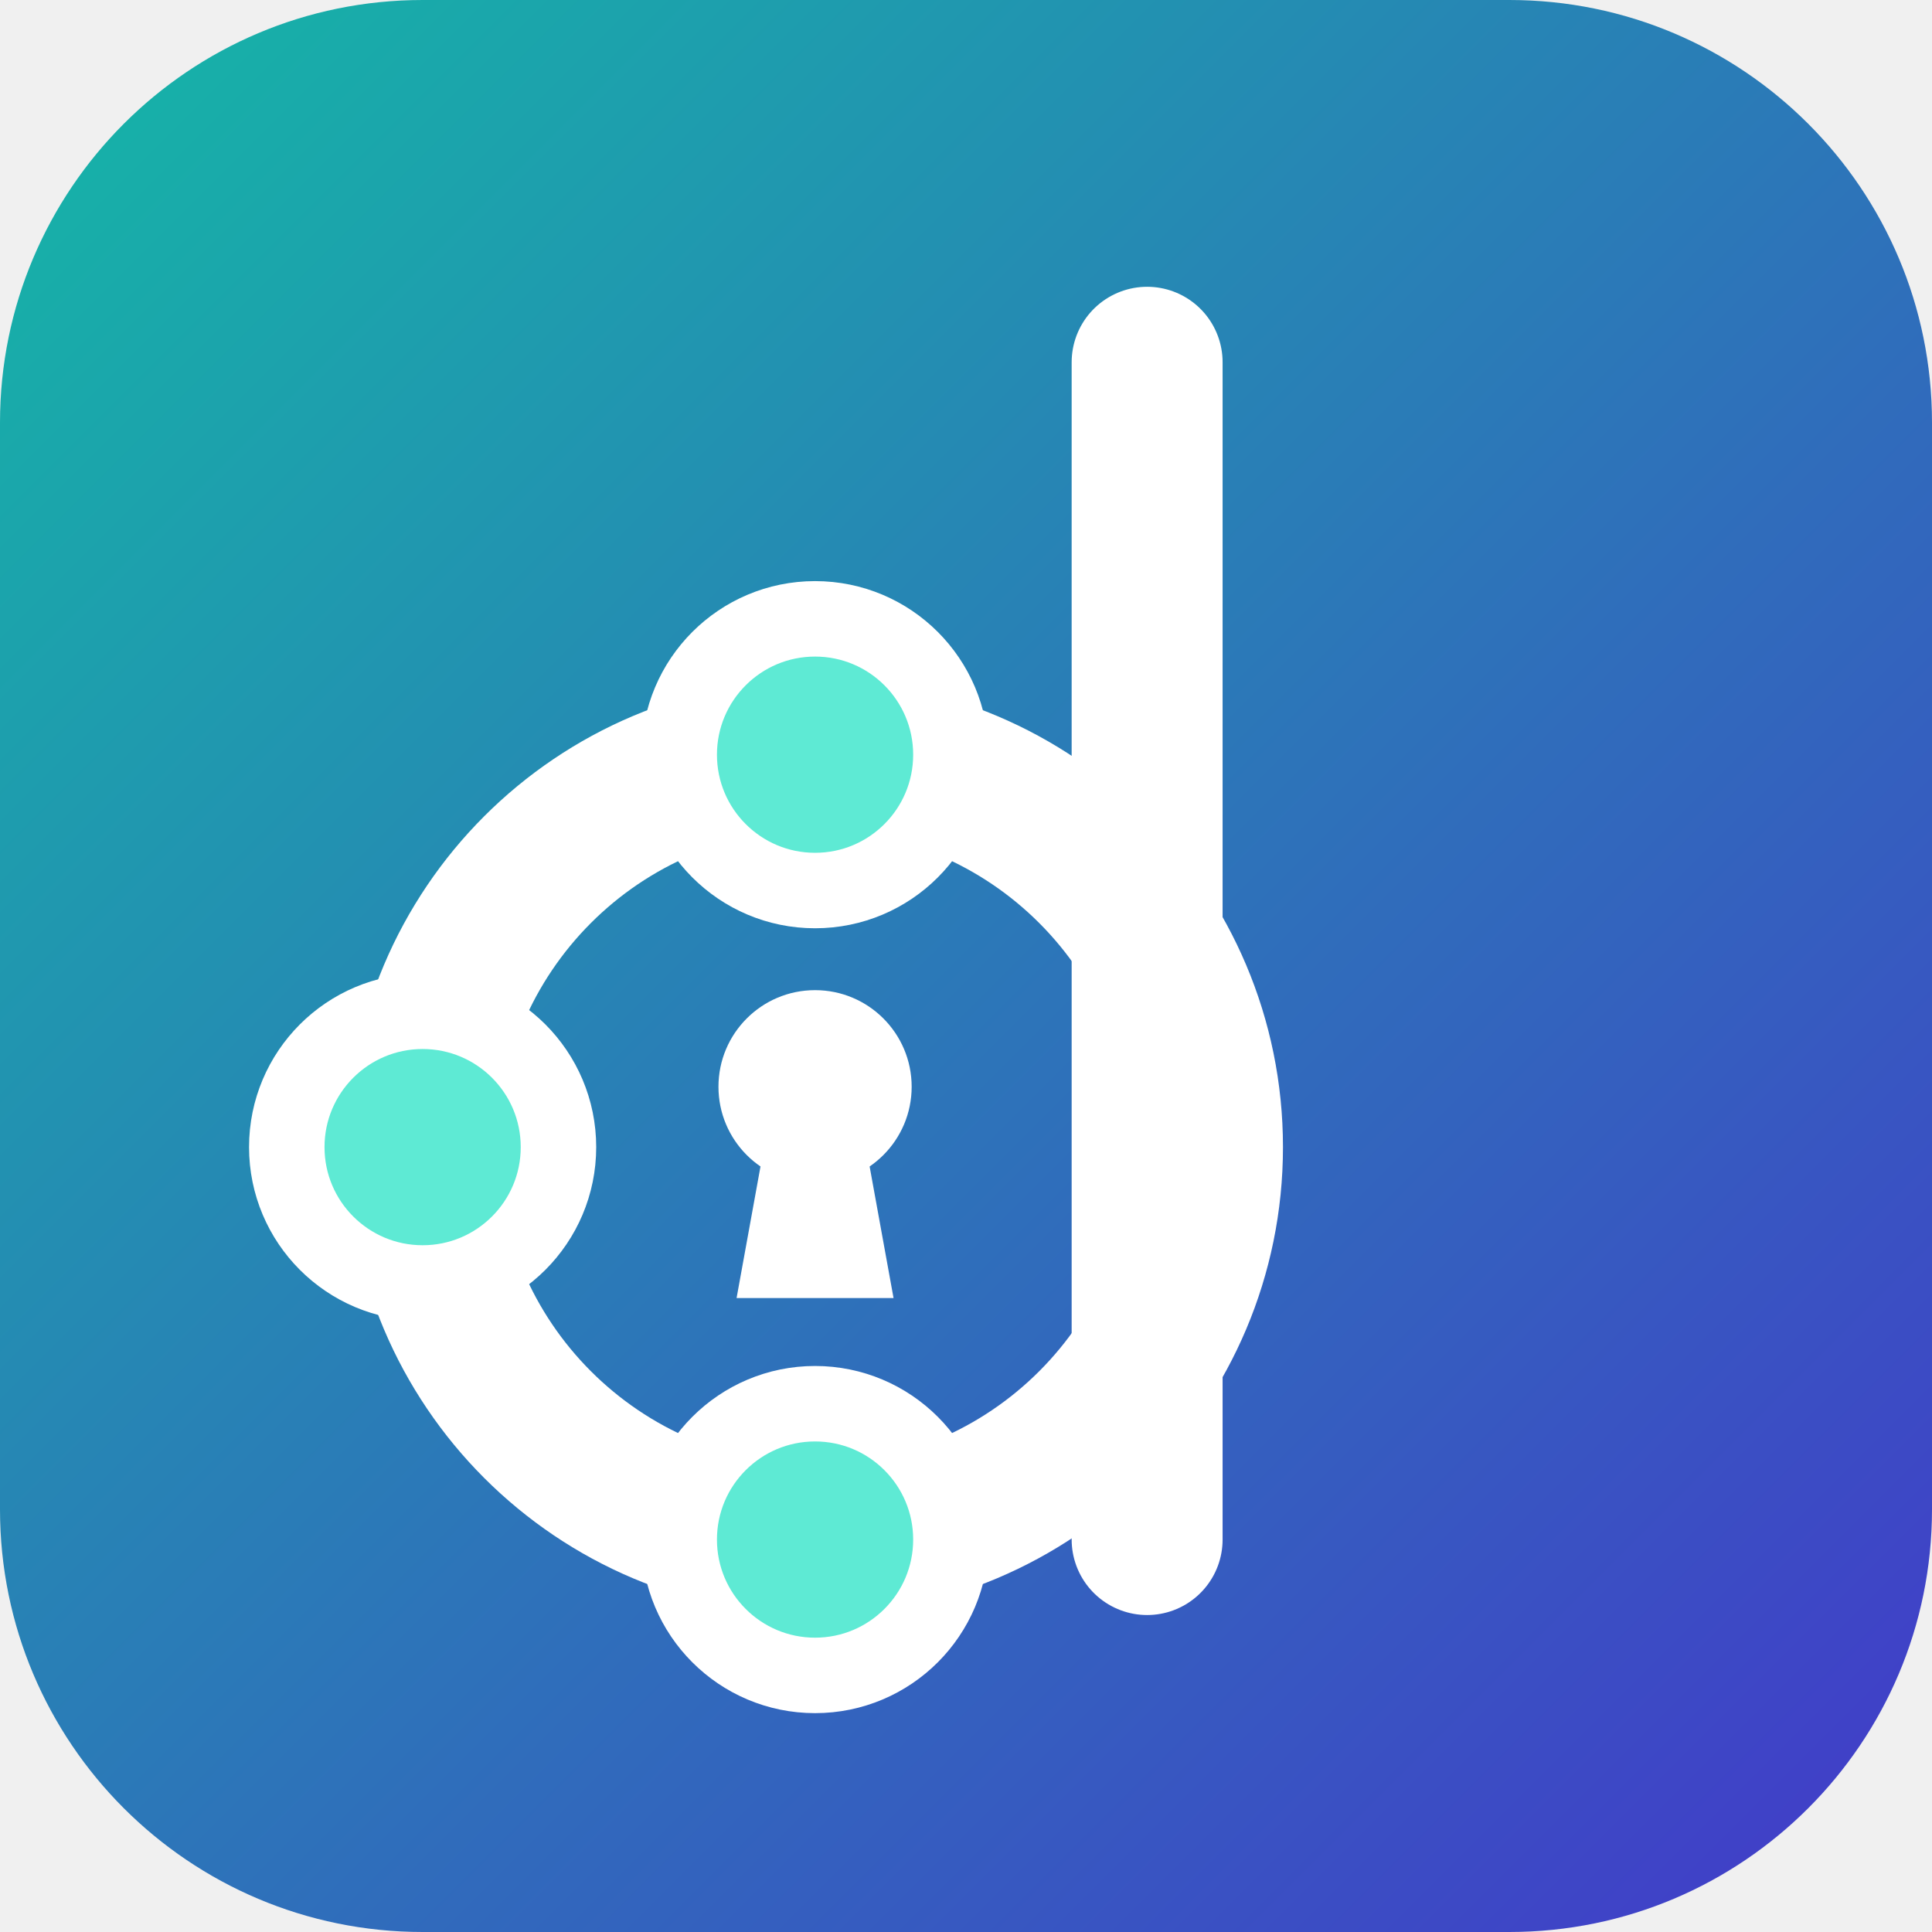
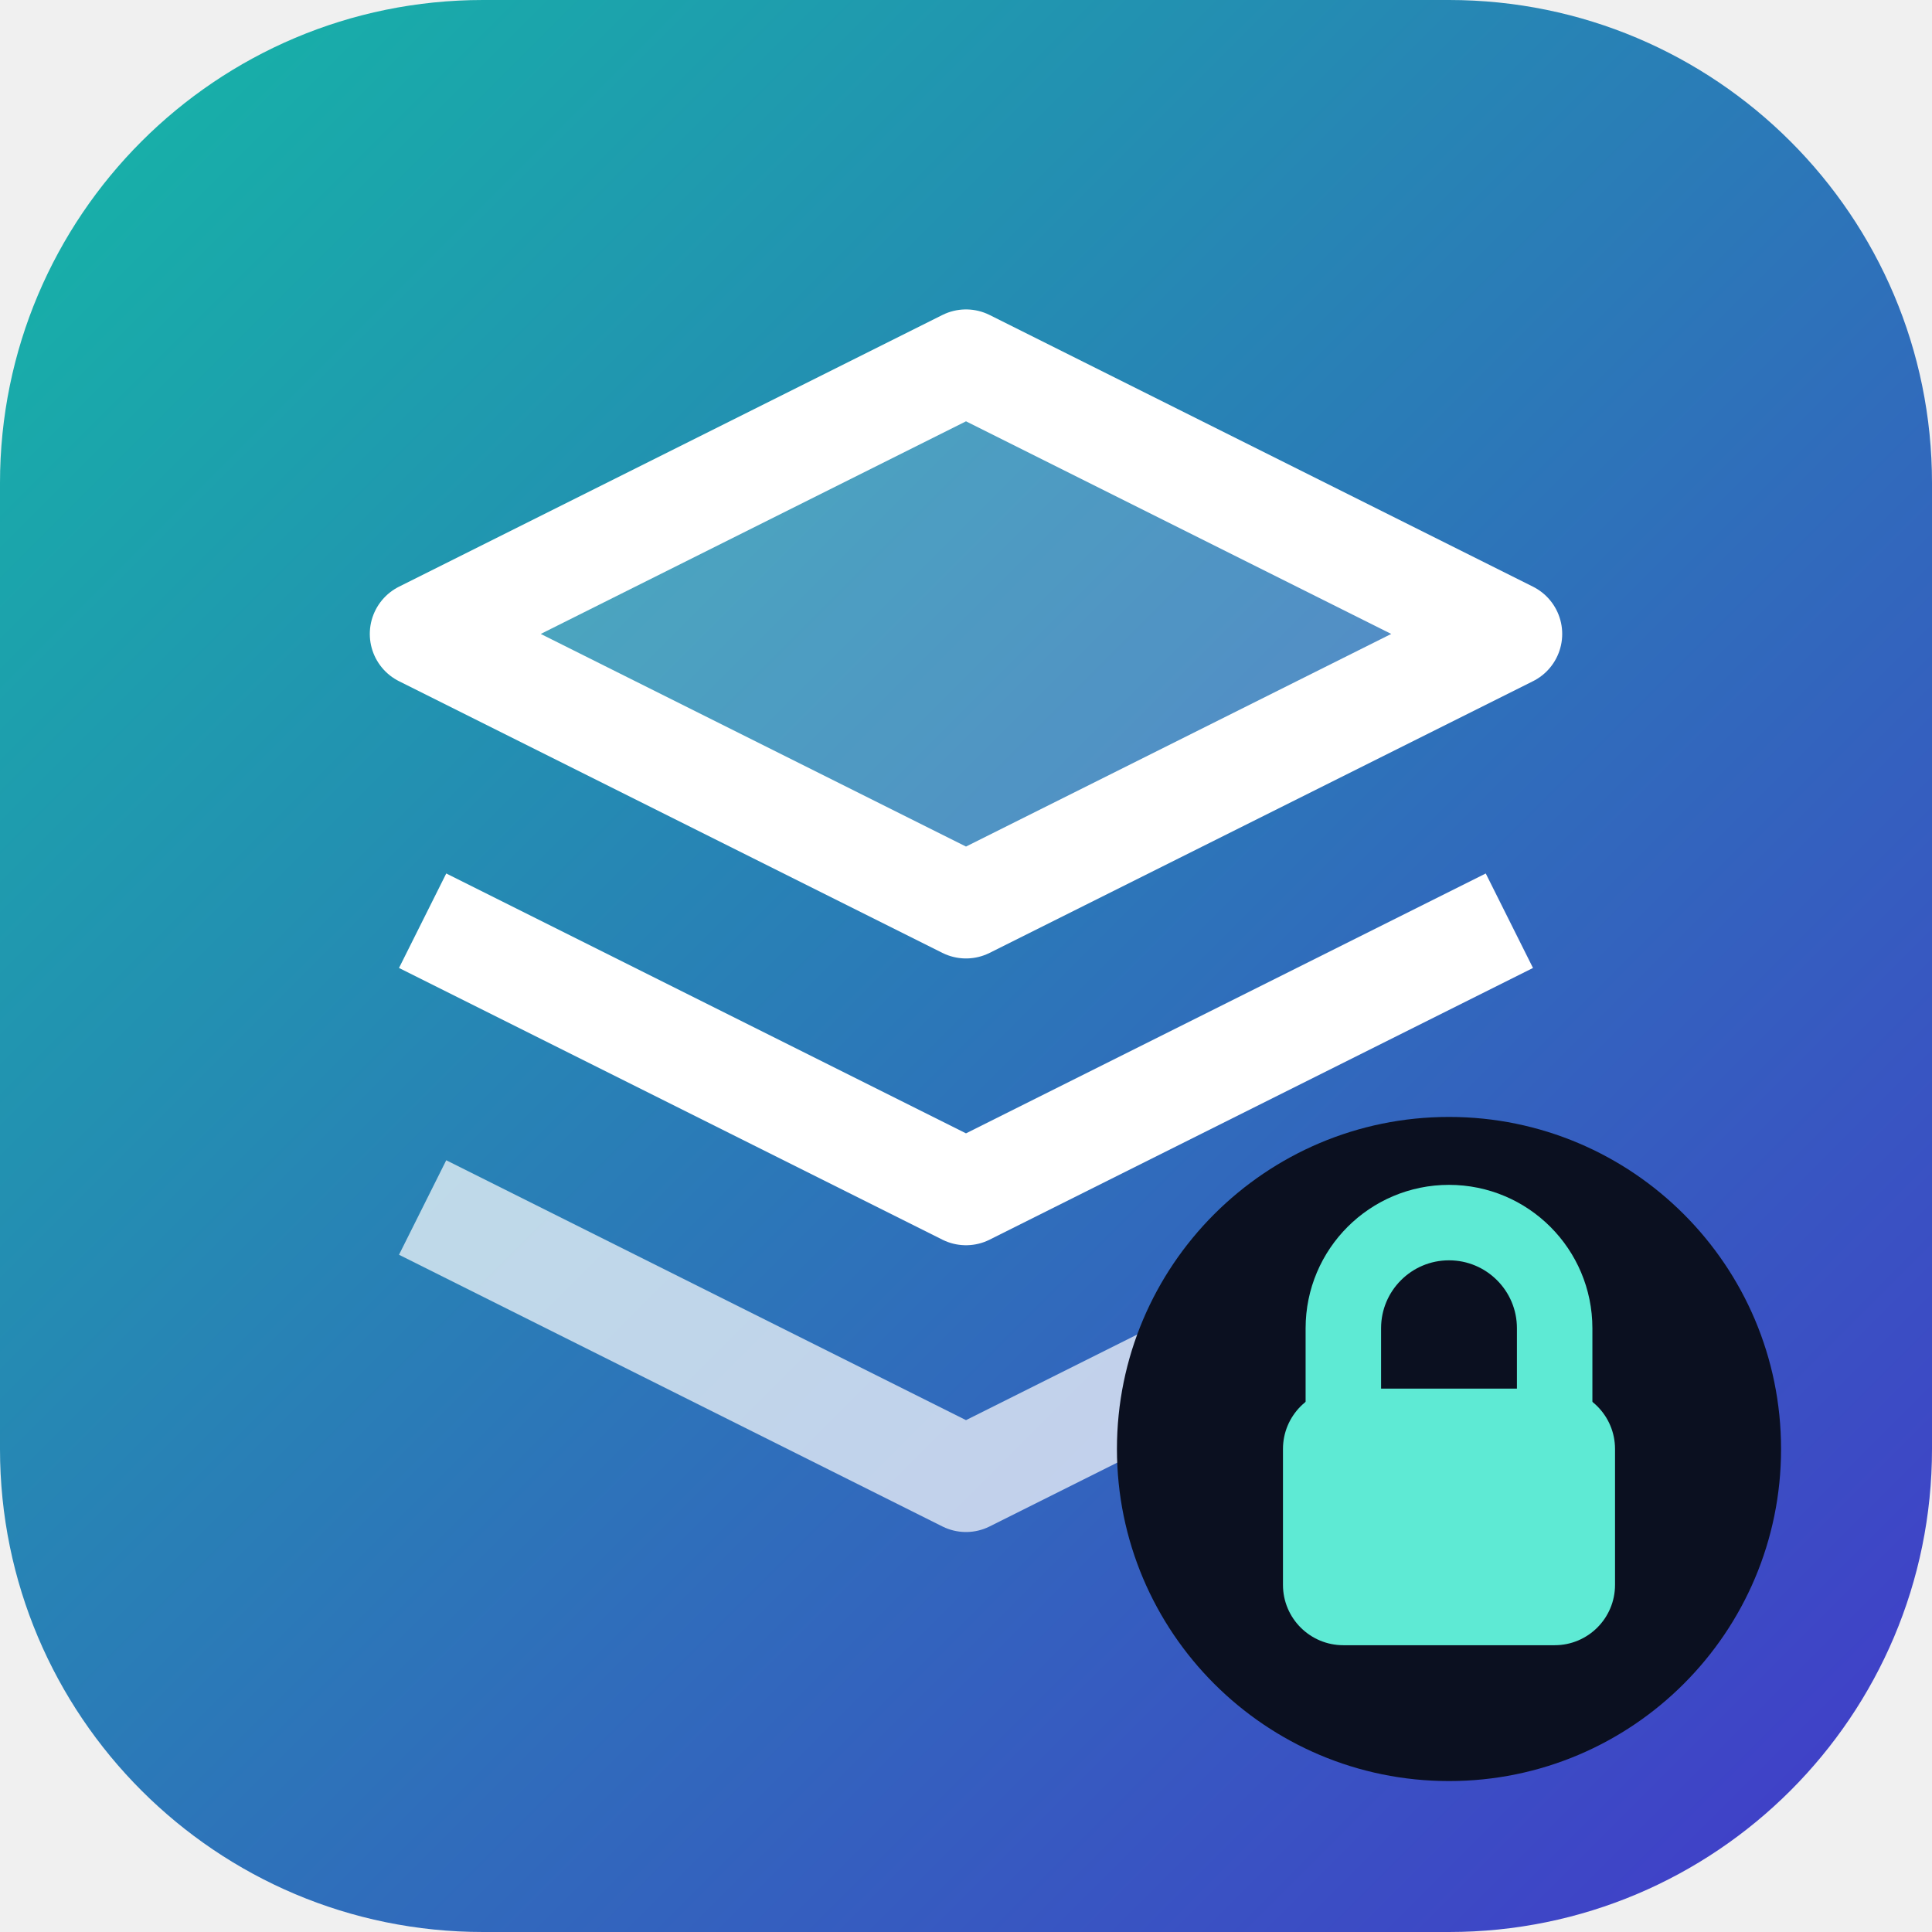
<svg xmlns="http://www.w3.org/2000/svg" viewBox="0 0 64 64">
  <defs>
    <linearGradient id="bg" x1="0" y1="0" x2="1" y2="1">
      <stop offset="0" stop-color="#14b8a6" />
      <stop offset="1" stop-color="#4338ca" />
    </linearGradient>
  </defs>
-   <rect width="64" height="64" rx="14" fill="url(#bg)" />
-   <g stroke="#fff" stroke-width="5" stroke-linecap="round" fill="none">
-     <circle cx="27" cy="38" r="13" />
-     <path d="M38 12v39" />
+   <rect width="64" height="64" rx="16" fill="url(#bg)" />
+   <g fill="none" stroke="#fff" stroke-width="3.5" stroke-linejoin="round">
+     <path d="M32 12 50 21 32 30 14 21Z" fill="rgba(255,255,255,0.18)" />
+     <path d="M14 30.5 32 39.5 50 30.5" />
+     <path d="M14 40 32 49 50 40" opacity="0.7" />
  </g>
-   <g fill="#5eead4" stroke="#fff" stroke-width="2.5">
-     <circle cx="14" cy="38" r="4.5" />
-     <circle cx="27" cy="25" r="4.5" />
-     <circle cx="27" cy="51" r="4.5" />
+   <circle cx="48" cy="48" r="11" fill="#0b1020" />
+   <g fill="none" stroke="#5eead4" stroke-width="2.5" stroke-linecap="round">
+     <path d="M44.5 46.5v-2.5a3.5 3.5 0 0 1 7 0v2.5" />
  </g>
-   <g fill="#fff">
-     <circle cx="27" cy="36" r="3.2" />
-     <path d="M25.4 37.5h3.2l1 5.5h-5.2z" />
-   </g>
+   <rect x="42.5" y="46" width="11" height="8.5" rx="2" fill="#5eead4" />
</svg>
